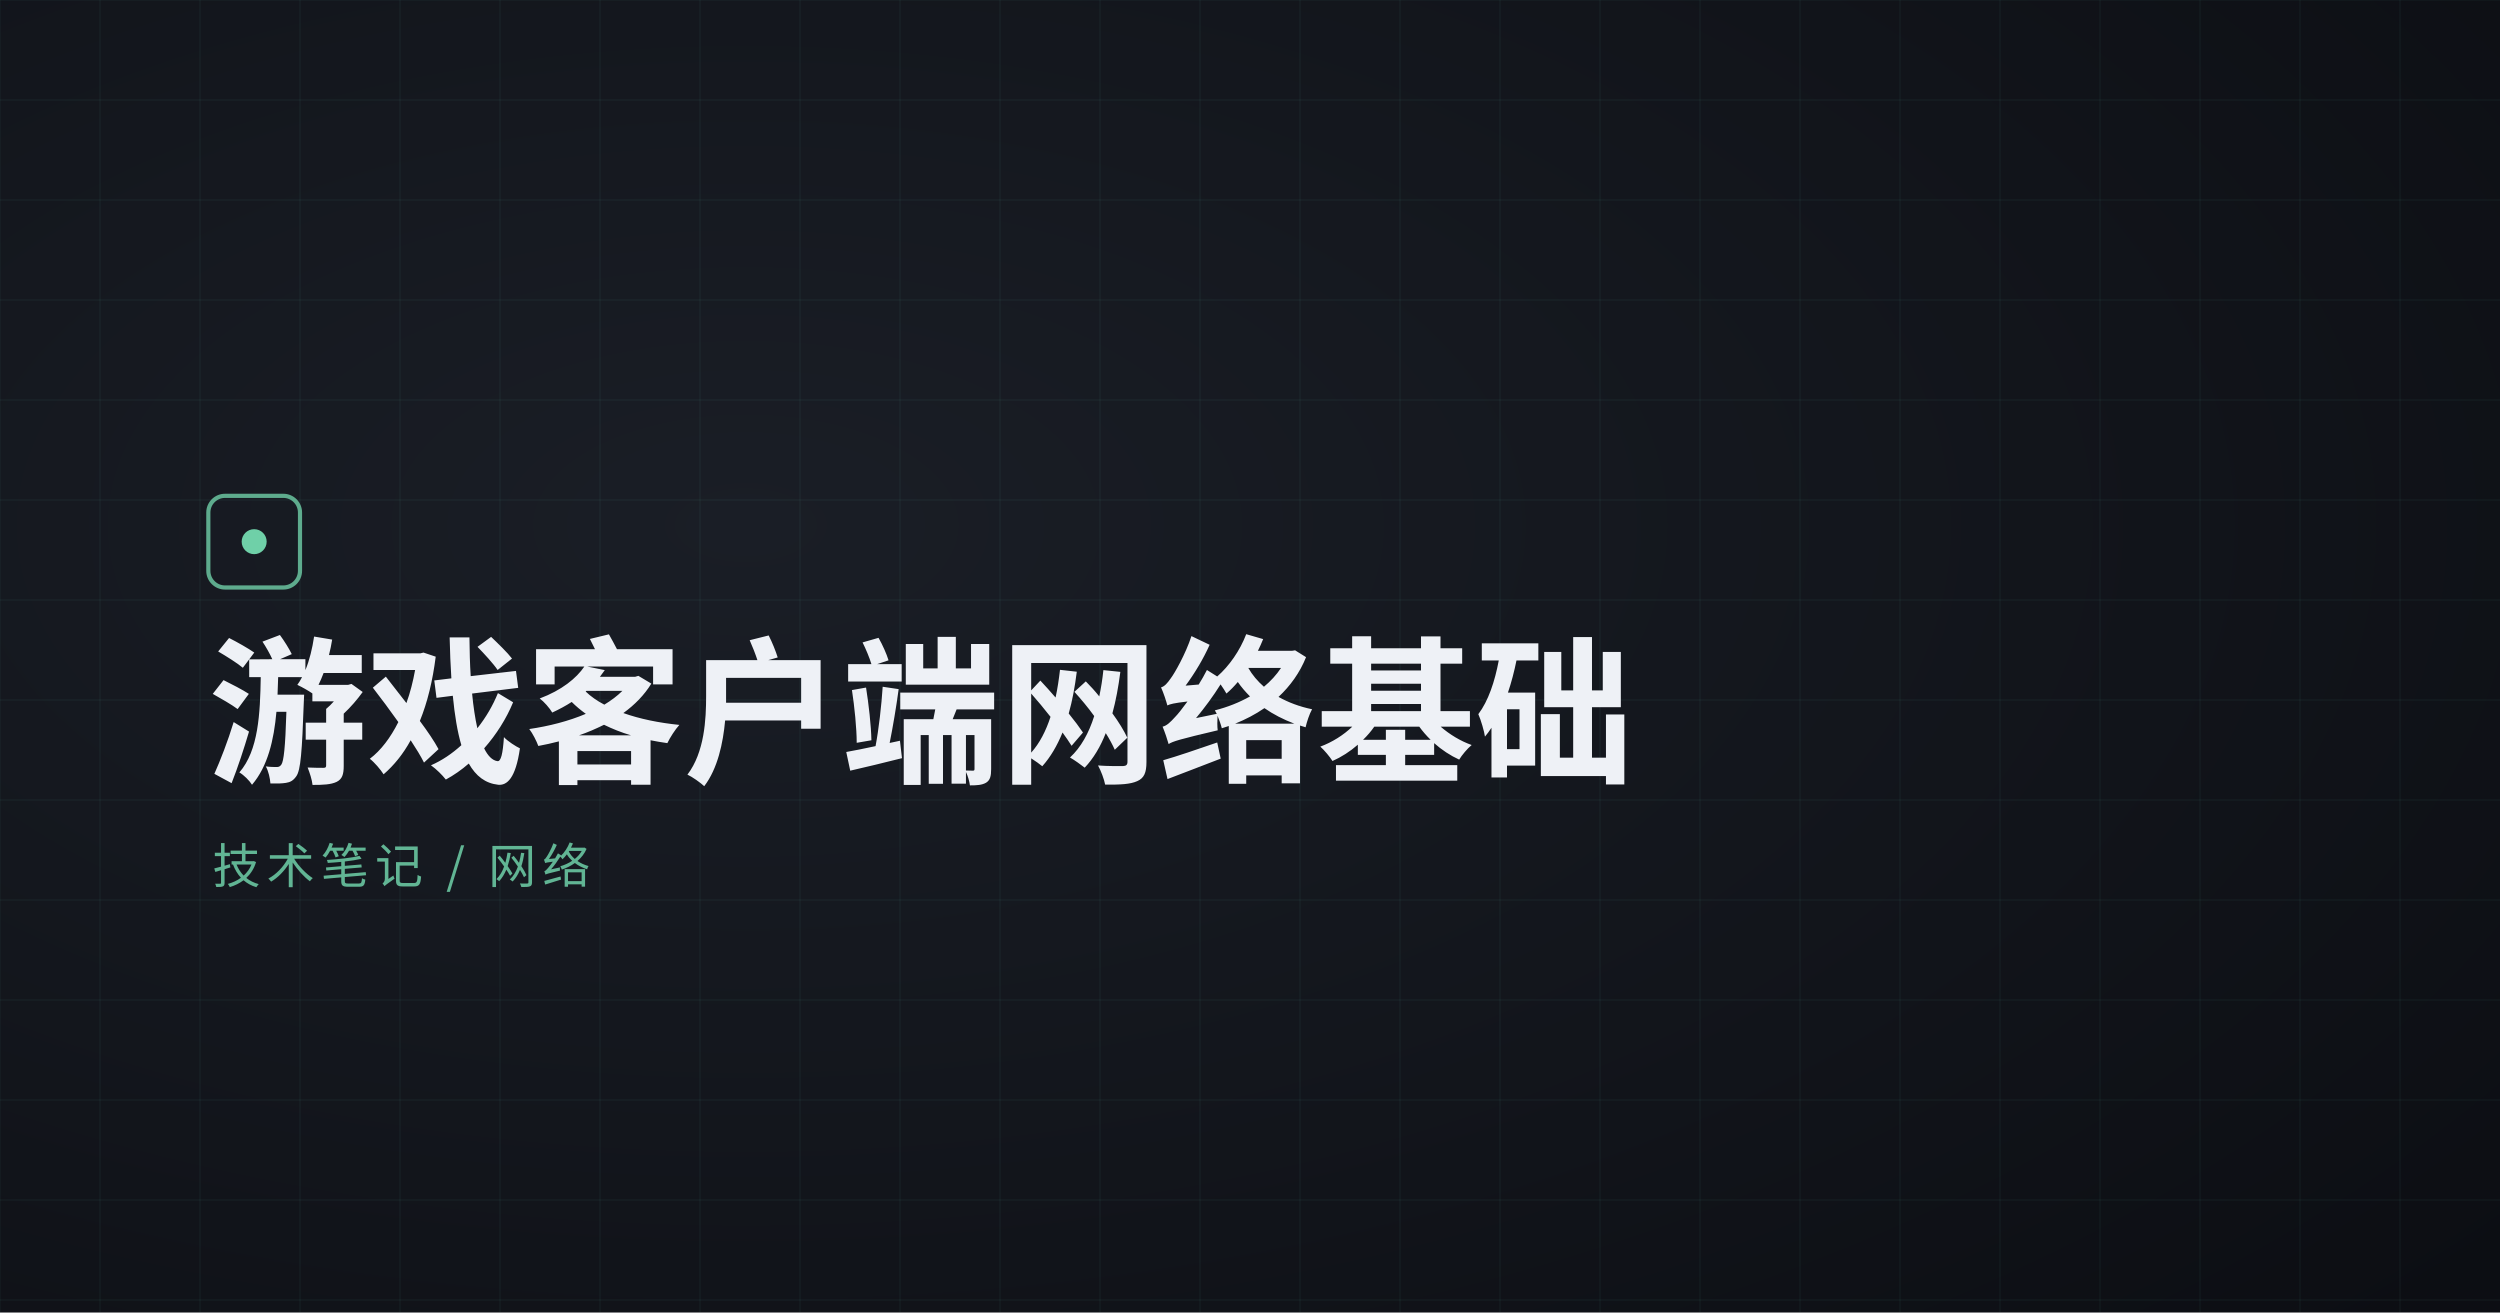
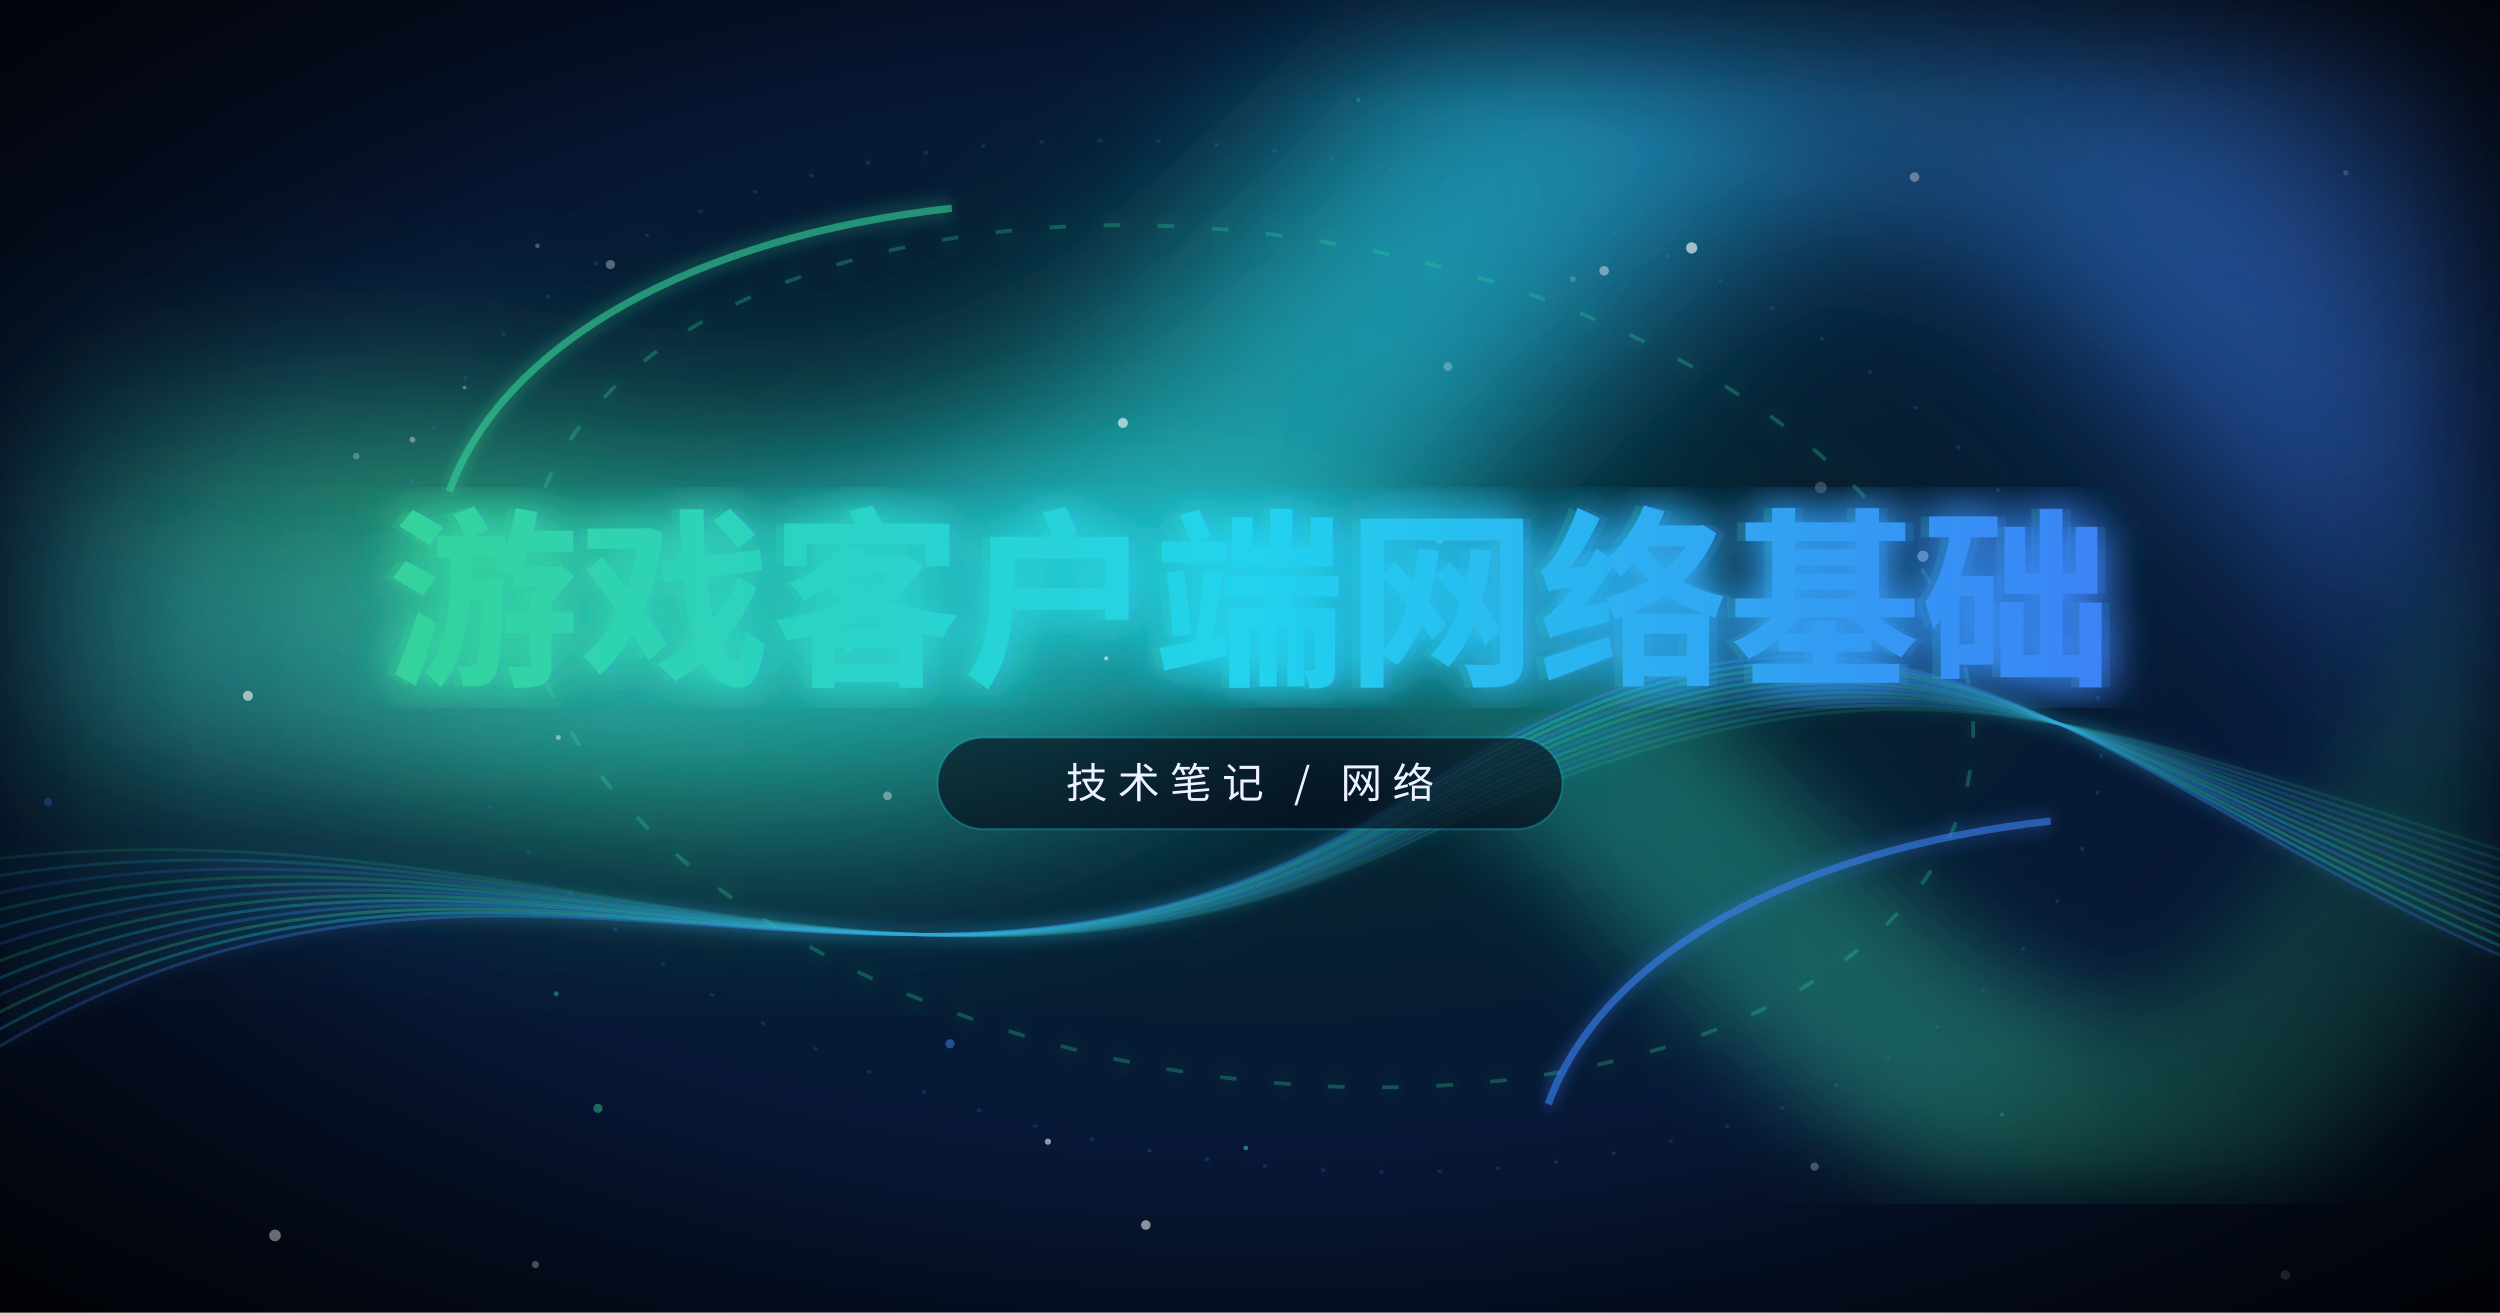
<svg xmlns="http://www.w3.org/2000/svg" width="1200" height="630" viewBox="0 0 1200 630">
  <defs>
-     <radialGradient id="bg" cx="0.3" cy="0.4" r="0.9">
-       <stop offset="0" stop-color="#1a1e26" />
-       <stop offset="1" stop-color="#0c0e13" />
+     <radialGradient id="bg" cx="50%" cy="45%" r="82%">
+       <stop stop-color="#042b2c" />
+       <stop offset=".52" stop-color="#071735" />
+       <stop offset="1" stop-color="#02030a" />
+     </radialGradient>
+     <linearGradient id="auroraA" x1="0" y1="0" x2="1" y2="0">
+       <stop stop-color="#34d399" stop-opacity="0" />
+       <stop offset=".25" stop-color="#34d399" stop-opacity=".82" />
+       <stop offset=".56" stop-color="#22d3ee" stop-opacity=".70" />
+       <stop offset=".82" stop-color="#3b82f6" stop-opacity=".72" />
+       <stop offset="1" stop-color="#3b82f6" stop-opacity="0" />
+     </linearGradient>
+     <linearGradient id="auroraB" x1="0" y1="0" x2="1" y2="0">
+       <stop stop-color="#3b82f6" stop-opacity="0" />
+       <stop offset=".42" stop-color="#22d3ee" stop-opacity=".56" />
+       <stop offset=".75" stop-color="#34d399" stop-opacity=".58" />
+       <stop offset="1" stop-color="#34d399" stop-opacity="0" />
+     </linearGradient>
+     <linearGradient id="titleGradient" x1="0" y1="0" x2="1" y2="0">
+       <stop stop-color="#34d399" />
+       <stop offset=".5" stop-color="#22d3ee" />
+       <stop offset="1" stop-color="#3b82f6" />
+     </linearGradient>
+     <linearGradient id="prismGradient" x1="0" y1="0" x2="1" y2="1">
+       <stop stop-color="#34d399" stop-opacity=".48" />
+       <stop offset=".5" stop-color="#22d3ee" stop-opacity=".10" />
+       <stop offset="1" stop-color="#3b82f6" stop-opacity=".44" />
+     </linearGradient>
+     <linearGradient id="glassGradient" x1="0" y1="0" x2="1" y2="1">
+       <stop stop-color="#fff" stop-opacity=".13" />
+       <stop offset=".48" stop-color="#fff" stop-opacity=".035" />
+       <stop offset="1" stop-color="#22d3ee" stop-opacity=".12" />
+     </linearGradient>
+     <filter id="blur48">
+       <feGaussianBlur stdDeviation="48" />
+     </filter>
+     <filter id="blur22">
+       <feGaussianBlur stdDeviation="22" />
+     </filter>
+     <filter id="lineGlow">
+       <feGaussianBlur stdDeviation="4" result="b" />
+       <feMerge>
+         <feMergeNode in="b" />
+         <feMergeNode in="SourceGraphic" />
+       </feMerge>
+     </filter>
+     <filter id="softGlow">
+       <feGaussianBlur stdDeviation="3" result="b" />
+       <feMerge>
+         <feMergeNode in="b" />
+         <feMergeNode in="SourceGraphic" />
+       </feMerge>
+     </filter>
+     <filter id="titleGlow">
+       <feGaussianBlur stdDeviation="11" result="b1" />
+       <feGaussianBlur stdDeviation="3" result="b2" />
+       <feMerge>
+         <feMergeNode in="b1" />
+         <feMergeNode in="b2" />
+         <feMergeNode in="SourceGraphic" />
+       </feMerge>
+     </filter>
+     <radialGradient id="vignette" cx="50%" cy="50%" r="73%">
+       <stop offset=".58" stop-color="#000" stop-opacity="0" />
+       <stop offset="1" stop-color="#000" stop-opacity=".70" />
    </radialGradient>
  </defs>
  <rect width="1200" height="630" fill="url(#bg)" />
-   <line x1="0" y1="0" x2="0" y2="630" stroke="#6fd0a8" stroke-width="1" opacity="0.04" />
-   <line x1="48" y1="0" x2="48" y2="630" stroke="#6fd0a8" stroke-width="1" opacity="0.04" />
-   <line x1="96" y1="0" x2="96" y2="630" stroke="#6fd0a8" stroke-width="1" opacity="0.04" />
-   <line x1="144" y1="0" x2="144" y2="630" stroke="#6fd0a8" stroke-width="1" opacity="0.04" />
-   <line x1="192" y1="0" x2="192" y2="630" stroke="#6fd0a8" stroke-width="1" opacity="0.04" />
-   <line x1="240" y1="0" x2="240" y2="630" stroke="#6fd0a8" stroke-width="1" opacity="0.04" />
-   <line x1="288" y1="0" x2="288" y2="630" stroke="#6fd0a8" stroke-width="1" opacity="0.04" />
-   <line x1="336" y1="0" x2="336" y2="630" stroke="#6fd0a8" stroke-width="1" opacity="0.04" />
-   <line x1="384" y1="0" x2="384" y2="630" stroke="#6fd0a8" stroke-width="1" opacity="0.04" />
-   <line x1="432" y1="0" x2="432" y2="630" stroke="#6fd0a8" stroke-width="1" opacity="0.04" />
-   <line x1="480" y1="0" x2="480" y2="630" stroke="#6fd0a8" stroke-width="1" opacity="0.04" />
-   <line x1="528" y1="0" x2="528" y2="630" stroke="#6fd0a8" stroke-width="1" opacity="0.04" />
-   <line x1="576" y1="0" x2="576" y2="630" stroke="#6fd0a8" stroke-width="1" opacity="0.04" />
-   <line x1="624" y1="0" x2="624" y2="630" stroke="#6fd0a8" stroke-width="1" opacity="0.04" />
-   <line x1="672" y1="0" x2="672" y2="630" stroke="#6fd0a8" stroke-width="1" opacity="0.04" />
-   <line x1="720" y1="0" x2="720" y2="630" stroke="#6fd0a8" stroke-width="1" opacity="0.04" />
-   <line x1="768" y1="0" x2="768" y2="630" stroke="#6fd0a8" stroke-width="1" opacity="0.04" />
-   <line x1="816" y1="0" x2="816" y2="630" stroke="#6fd0a8" stroke-width="1" opacity="0.04" />
-   <line x1="864" y1="0" x2="864" y2="630" stroke="#6fd0a8" stroke-width="1" opacity="0.04" />
-   <line x1="912" y1="0" x2="912" y2="630" stroke="#6fd0a8" stroke-width="1" opacity="0.04" />
-   <line x1="960" y1="0" x2="960" y2="630" stroke="#6fd0a8" stroke-width="1" opacity="0.04" />
-   <line x1="1008" y1="0" x2="1008" y2="630" stroke="#6fd0a8" stroke-width="1" opacity="0.04" />
-   <line x1="1056" y1="0" x2="1056" y2="630" stroke="#6fd0a8" stroke-width="1" opacity="0.04" />
-   <line x1="1104" y1="0" x2="1104" y2="630" stroke="#6fd0a8" stroke-width="1" opacity="0.04" />
-   <line x1="1152" y1="0" x2="1152" y2="630" stroke="#6fd0a8" stroke-width="1" opacity="0.04" />
-   <line x1="0" y1="0" x2="1200" y2="0" stroke="#6fd0a8" stroke-width="1" opacity="0.04" />
-   <line x1="0" y1="48" x2="1200" y2="48" stroke="#6fd0a8" stroke-width="1" opacity="0.04" />
-   <line x1="0" y1="96" x2="1200" y2="96" stroke="#6fd0a8" stroke-width="1" opacity="0.04" />
-   <line x1="0" y1="144" x2="1200" y2="144" stroke="#6fd0a8" stroke-width="1" opacity="0.04" />
-   <line x1="0" y1="192" x2="1200" y2="192" stroke="#6fd0a8" stroke-width="1" opacity="0.04" />
-   <line x1="0" y1="240" x2="1200" y2="240" stroke="#6fd0a8" stroke-width="1" opacity="0.04" />
-   <line x1="0" y1="288" x2="1200" y2="288" stroke="#6fd0a8" stroke-width="1" opacity="0.04" />
-   <line x1="0" y1="336" x2="1200" y2="336" stroke="#6fd0a8" stroke-width="1" opacity="0.04" />
-   <line x1="0" y1="384" x2="1200" y2="384" stroke="#6fd0a8" stroke-width="1" opacity="0.04" />
-   <line x1="0" y1="432" x2="1200" y2="432" stroke="#6fd0a8" stroke-width="1" opacity="0.04" />
-   <line x1="0" y1="480" x2="1200" y2="480" stroke="#6fd0a8" stroke-width="1" opacity="0.04" />
-   <line x1="0" y1="528" x2="1200" y2="528" stroke="#6fd0a8" stroke-width="1" opacity="0.04" />
-   <line x1="0" y1="576" x2="1200" y2="576" stroke="#6fd0a8" stroke-width="1" opacity="0.04" />
-   <line x1="0" y1="624" x2="1200" y2="624" stroke="#6fd0a8" stroke-width="1" opacity="0.04" />
-   <rect x="100" y="238" width="44" height="44" rx="8" fill="none" stroke="#6fd0a8" stroke-width="2" opacity="0.8" />
-   <circle cx="122" cy="260" r="6" fill="#6fd0a8" />
-   <text x="100" y="370" font-family="'PingFang SC','Microsoft YaHei','Noto Sans CJK SC',sans-serif" font-size="76" font-weight="700" fill="#eef1f6">游戏客户端网络基础</text>
-   <text x="102" y="424" font-family="'PingFang SC','Microsoft YaHei','Noto Sans CJK SC',sans-serif" font-size="23" fill="#6fd0a8" opacity="0.85" letter-spacing="3">技术笔记 / 网络</text>
+   <path d="M-160 443 C100 70 360 520 660 158 S1060 90 1360 431" fill="none" stroke="url(#auroraA)" stroke-width="172" filter="url(#blur48)" opacity=".94" />
+   <path d="M-100 208 C220 500 500 90 800 396 S1110 465 1320 140" fill="none" stroke="url(#auroraB)" stroke-width="105" filter="url(#blur22)" opacity=".64" />
+   <circle cx="287" cy="532" r="2.2" fill="#34d399" opacity="0.46" />
+   <circle cx="171" cy="219" r="1.6" fill="#ffffff" opacity="0.25" />
+   <circle cx="550" cy="588" r="2.3" fill="#ffffff" opacity="0.55" />
+   <circle cx="695" cy="176" r="2.1" fill="#ffffff" opacity="0.26" />
+   <circle cx="812" cy="119" r="2.7" fill="#ffffff" opacity="0.61" />
+   <circle cx="456" cy="501" r="2.2" fill="#3b82f6" opacity="0.50" />
+   <circle cx="132" cy="593" r="2.8" fill="#ffffff" opacity="0.65" />
+   <circle cx="531" cy="316" r="1.0" fill="#ffffff" opacity="0.57" />
+   <circle cx="293" cy="127" r="2.2" fill="#ffffff" opacity="0.33" />
+   <circle cx="1097" cy="612" r="2.3" fill="#ffffff" opacity="0.21" />
+   <circle cx="961" cy="535" r="0.9" fill="#22d3ee" opacity="0.36" />
+   <circle cx="770" cy="130" r="2.3" fill="#ffffff" opacity="0.40" />
+   <circle cx="919" cy="85" r="2.3" fill="#ffffff" opacity="0.36" />
+   <circle cx="257" cy="607" r="1.7" fill="#ffffff" opacity="0.39" />
+   <circle cx="223" cy="186" r="0.9" fill="#ffffff" opacity="0.32" />
+   <circle cx="267" cy="477" r="1.2" fill="#34d399" opacity="0.43" />
+   <circle cx="691" cy="259" r="2.0" fill="#ffffff" opacity="0.51" />
+   <circle cx="871" cy="560" r="2.0" fill="#ffffff" opacity="0.27" />
+   <circle cx="874" cy="234" r="2.8" fill="#ffffff" opacity="0.19" />
+   <circle cx="923" cy="267" r="2.7" fill="#ffffff" opacity="0.47" />
+   <circle cx="23" cy="385" r="2.0" fill="#3b82f6" opacity="0.29" />
+   <circle cx="258" cy="118" r="1.1" fill="#ffffff" opacity="0.27" />
+   <circle cx="426" cy="382" r="2.1" fill="#ffffff" opacity="0.37" />
+   <circle cx="268" cy="354" r="1.2" fill="#ffffff" opacity="0.42" />
+   <circle cx="539" cy="203" r="2.4" fill="#ffffff" opacity="0.60" />
+   <circle cx="598" cy="551" r="1.1" fill="#22d3ee" opacity="0.56" />
+   <circle cx="407" cy="312" r="1.4" fill="#ffffff" opacity="0.33" />
+   <circle cx="503" cy="548" r="1.5" fill="#ffffff" opacity="0.56" />
+   <circle cx="1126" cy="83" r="1.3" fill="#ffffff" opacity="0.27" />
+   <circle cx="198" cy="211" r="1.4" fill="#ffffff" opacity="0.35" />
+   <circle cx="652" cy="48" r="1.0" fill="#34d399" opacity="0.29" />
+   <circle cx="755" cy="134" r="1.4" fill="#ffffff" opacity="0.19" />
+   <circle cx="119" cy="334" r="2.4" fill="#ffffff" opacity="0.57" />
+   <circle cx="659" cy="274" r="2.3" fill="#ffffff" opacity="0.29" />
+   <g transform="translate(600 315) rotate(9)" fill="none" filter="url(#lineGlow)">
+     <ellipse rx="350" ry="202" stroke="#34d399" stroke-opacity=".28" stroke-width="1.8" stroke-dasharray="8 18" />
+     <ellipse rx="412" ry="242" stroke="#3b82f6" stroke-opacity=".20" stroke-width="1.5" stroke-dasharray="2 26" />
+     <path d="M-392 -18 A395 218 0 0 1 -175 -190" stroke="#34d399" stroke-width="3.5" opacity=".58" />
+     <path d="M175 190 A395 218 0 0 1 392 18" stroke="#3b82f6" stroke-width="3.5" opacity=".58" />
+   </g>
+   <g filter="url(#lineGlow)">
+     <path d="M-40 418 C230 369 430 520 675 405 S1000 350 1240 420" fill="none" stroke="#34d399" stroke-width="1.5" opacity="0.13" />
+     <path d="M-40 428 C230 366 430 522 675 403 S1000 353 1240 425" fill="none" stroke="#22d3ee" stroke-width="1.5" opacity="0.15" />
+     <path d="M-40 438 C230 363 430 524 675 401 S1000 356 1240 430" fill="none" stroke="#3b82f6" stroke-width="1.5" opacity="0.17" />
+     <path d="M-40 448 C230 360 430 526 675 399 S1000 359 1240 435" fill="none" stroke="#34d399" stroke-width="1.5" opacity="0.18" />
+     <path d="M-40 458 C230 357 430 528 675 397 S1000 362 1240 440" fill="none" stroke="#22d3ee" stroke-width="1.5" opacity="0.20" />
+     <path d="M-40 468 C230 354 430 530 675 395 S1000 365 1240 445" fill="none" stroke="#3b82f6" stroke-width="1.5" opacity="0.22" />
+     <path d="M-40 478 C230 351 430 532 675 393 S1000 368 1240 450" fill="none" stroke="#34d399" stroke-width="1.5" opacity="0.24" />
+     <path d="M-40 488 C230 348 430 534 675 391 S1000 371 1240 455" fill="none" stroke="#22d3ee" stroke-width="1.5" opacity="0.26" />
+     <path d="M-40 498 C230 345 430 536 675 389 S1000 374 1240 460" fill="none" stroke="#3b82f6" stroke-width="1.5" opacity="0.27" />
+     <path d="M-40 508 C230 342 430 538 675 387 S1000 377 1240 465" fill="none" stroke="#34d399" stroke-width="1.5" opacity="0.29" />
+     <path d="M-40 518 C230 339 430 540 675 385 S1000 380 1240 470" fill="none" stroke="#22d3ee" stroke-width="1.5" opacity="0.31" />
+     <path d="M-40 528 C230 336 430 542 675 383 S1000 383 1240 475" fill="none" stroke="#3b82f6" stroke-width="1.5" opacity="0.33" />
+   </g>
+   <text x="596" y="322" font-family="'PingFang SC','Microsoft YaHei','Noto Sans CJK SC',sans-serif" font-size="92" font-weight="900" fill="#34d399" opacity=".22" text-anchor="middle">游戏客户端网络基础</text>
+   <text x="604" y="322" font-family="'PingFang SC','Microsoft YaHei','Noto Sans CJK SC',sans-serif" font-size="92" font-weight="900" fill="#3b82f6" opacity=".20" text-anchor="middle">游戏客户端网络基础</text>
+   <text x="600" y="322" font-family="'PingFang SC','Microsoft YaHei','Noto Sans CJK SC',sans-serif" font-size="92" font-weight="900" fill="url(#titleGradient)" text-anchor="middle" filter="url(#titleGlow)">游戏客户端网络基础</text>
+   <rect x="450" y="354" width="300" height="44" rx="22" fill="#070a18" opacity=".64" stroke="#22d3ee" stroke-opacity=".42" />
+   <text x="600" y="383" font-family="'PingFang SC','Microsoft YaHei','Noto Sans CJK SC',sans-serif" font-size="20" fill="#eef2ff" text-anchor="middle" letter-spacing="5">技术笔记 / 网络</text>
+   <rect width="1200" height="630" fill="url(#vignette)" pointer-events="none" />
</svg>
